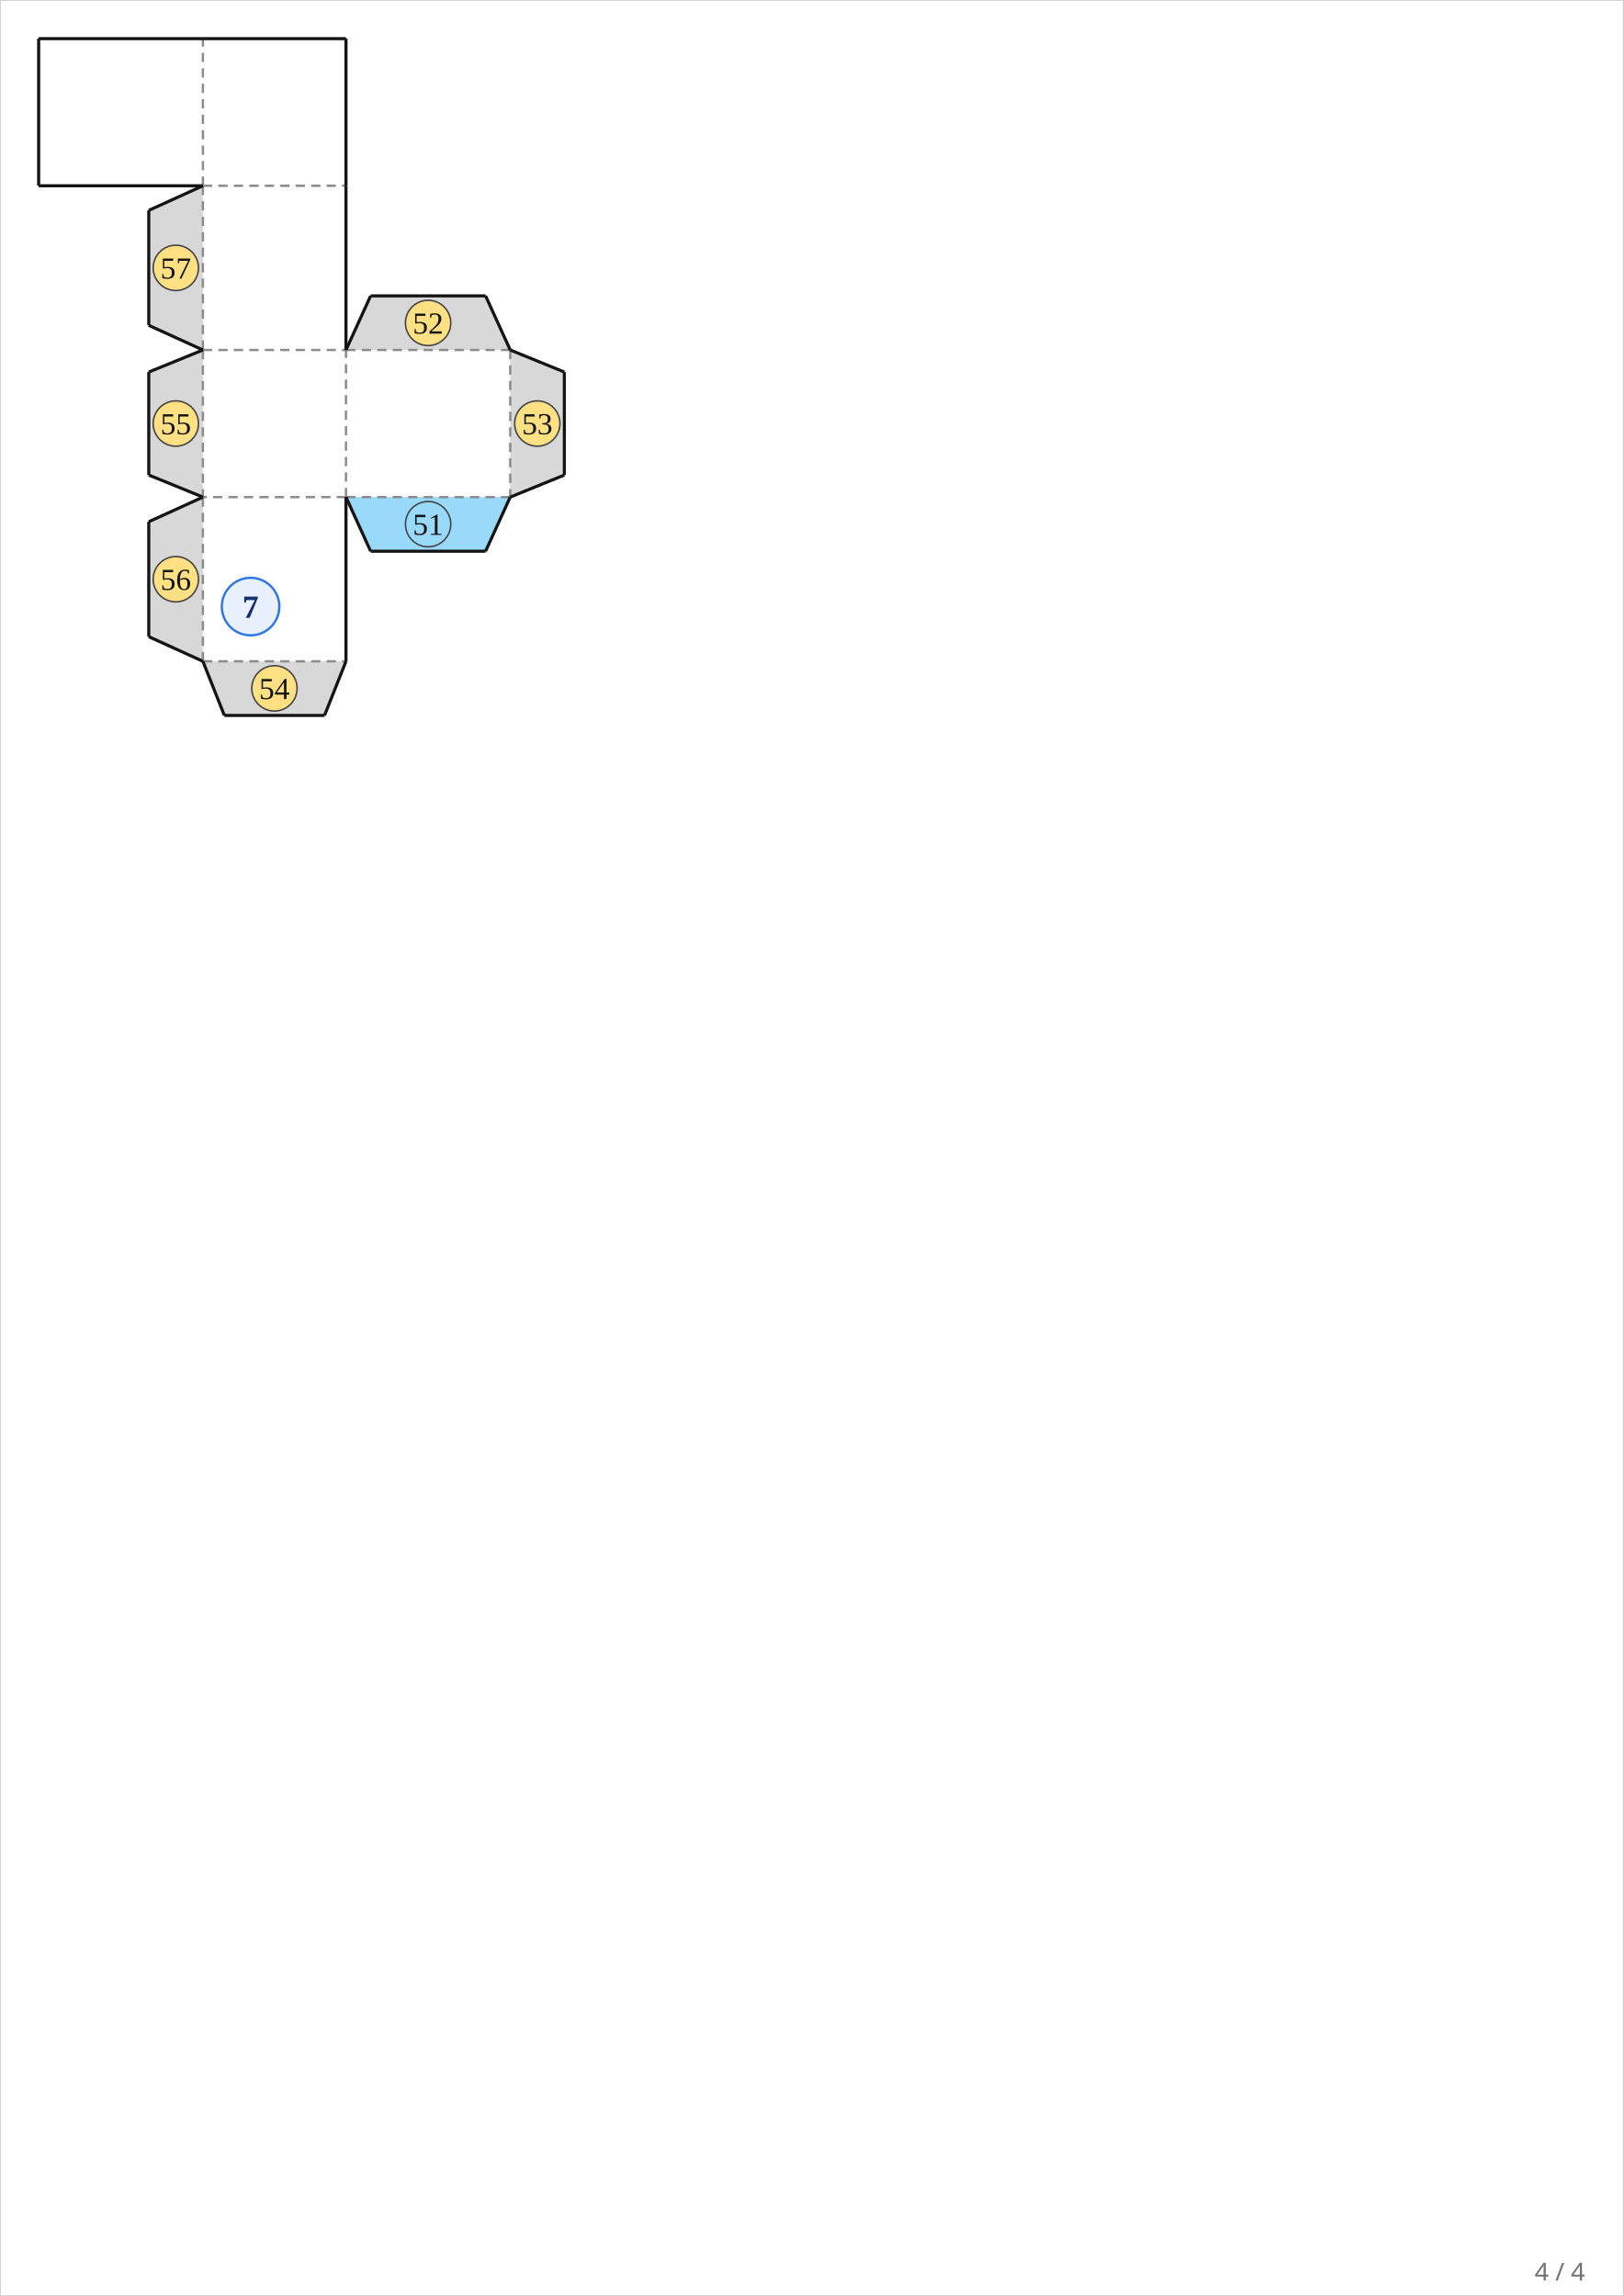
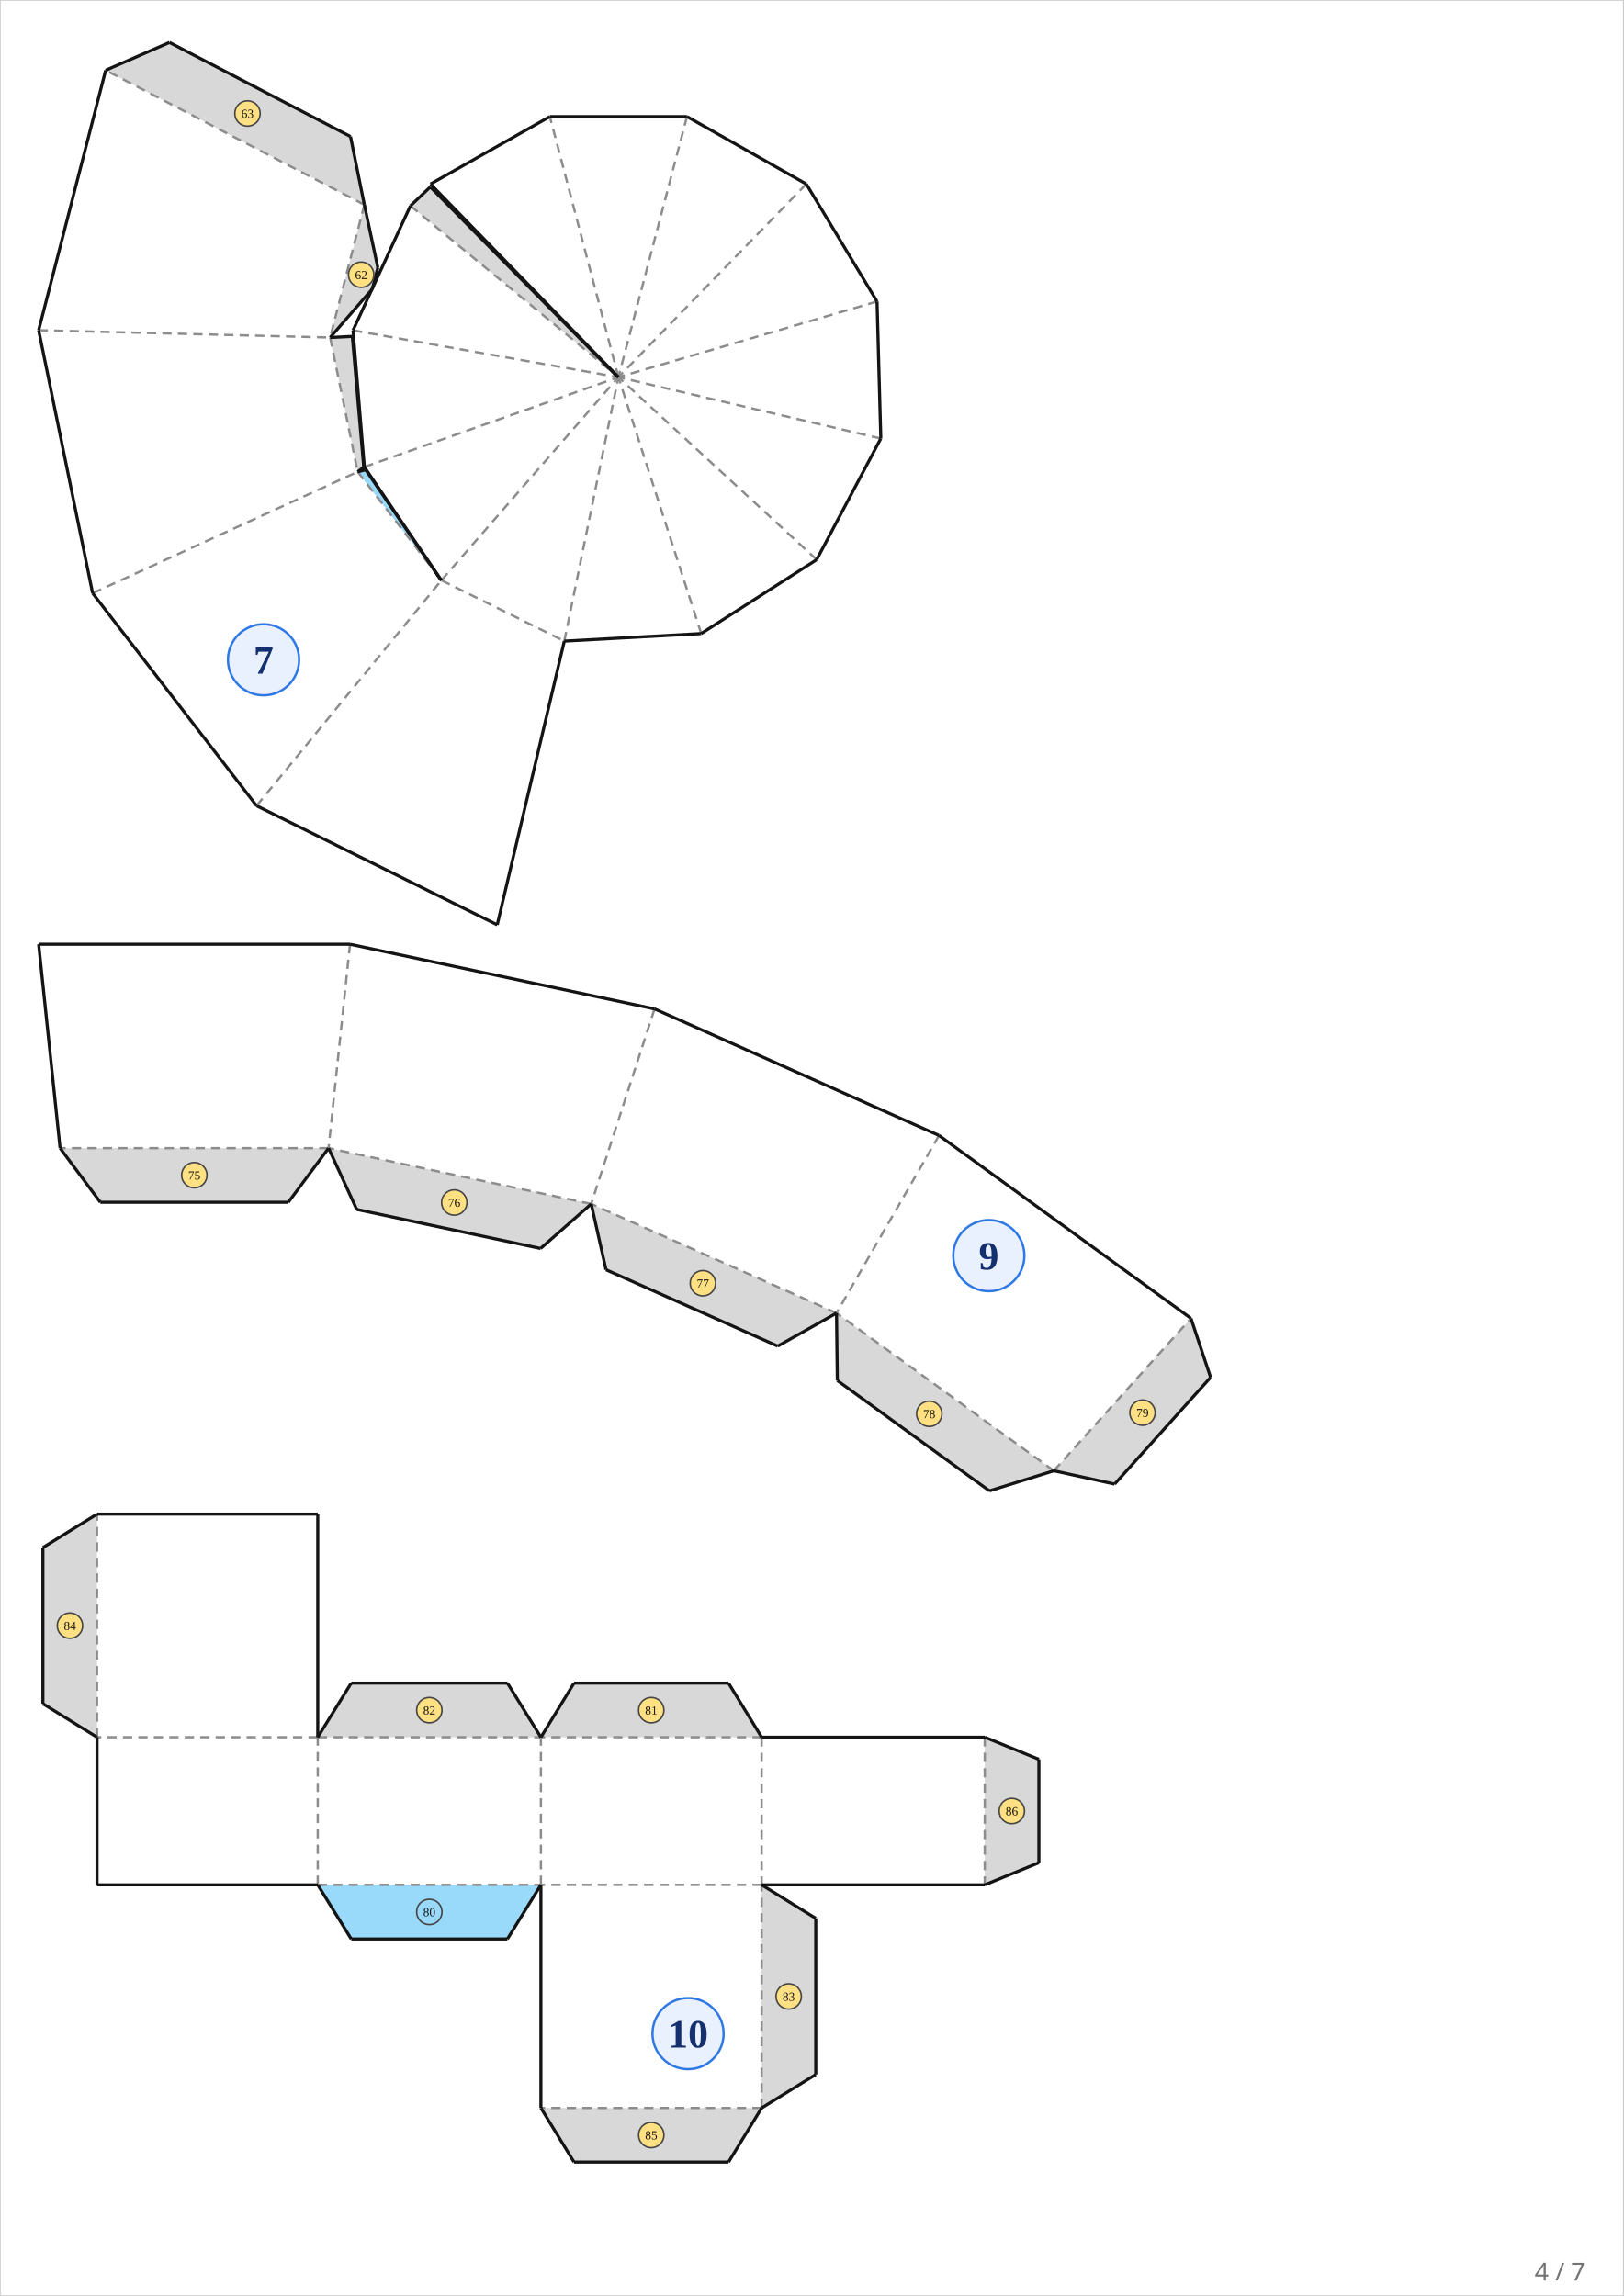
<svg xmlns="http://www.w3.org/2000/svg" width="210.00mm" height="297.00mm" viewBox="0 0 210.00 297.00">
  <rect x="0" y="0" width="210.00" height="297.00" fill="#ffffff" stroke="#cccccc" stroke-width="0.2" />
-   <polygon points="44.748,64.303 47.934,71.303 62.803,71.303 65.989,64.303" fill="rgb(216,216,216)" />
-   <polygon points="44.748,45.272 47.934,38.272 62.803,38.272 65.989,45.272" fill="rgb(216,216,216)" />
-   <polygon points="65.989,64.303 72.989,61.449 72.989,48.127 65.989,45.272" fill="rgb(216,216,216)" />
-   <polygon points="44.748,85.544 41.972,92.544 29.017,92.544 26.241,85.544" fill="rgb(216,216,216)" />
-   <polygon points="26.241,64.303 19.241,61.449 19.241,48.127 26.241,45.272" fill="rgb(216,216,216)" />
-   <polygon points="26.241,64.303 19.241,67.49 19.241,82.358 26.241,85.544" fill="rgb(216,216,216)" />
-   <polygon points="26.241,45.272 19.241,42.086 19.241,27.217 26.241,24.031" fill="rgb(216,216,216)" />
-   <polygon points="44.748,64.303 47.934,71.303 62.803,71.303 65.989,64.303" fill="#99d9fa" />
-   <line x1="44.748" y1="64.303" x2="44.748" y2="45.272" stroke="#8c8c8c" stroke-width="0.3" stroke-dasharray="1.2,0.8" />
-   <line x1="44.748" y1="64.303" x2="26.241" y2="64.303" stroke="#8c8c8c" stroke-width="0.3" stroke-dasharray="1.2,0.8" />
-   <line x1="26.241" y1="45.272" x2="44.748" y2="45.272" stroke="#8c8c8c" stroke-width="0.3" stroke-dasharray="1.2,0.8" />
-   <line x1="26.241" y1="24.031" x2="44.748" y2="24.031" stroke="#8c8c8c" stroke-width="0.3" stroke-dasharray="1.2,0.8" />
-   <line x1="26.241" y1="24.031" x2="26.241" y2="5.0" stroke="#8c8c8c" stroke-width="0.3" stroke-dasharray="1.2,0.8" />
-   <line x1="65.989" y1="64.303" x2="44.748" y2="64.303" stroke="#8c8c8c" stroke-width="0.3" stroke-dasharray="1.2,0.8" />
-   <line x1="65.989" y1="45.272" x2="44.748" y2="45.272" stroke="#8c8c8c" stroke-width="0.3" stroke-dasharray="1.2,0.8" />
-   <line x1="65.989" y1="45.272" x2="65.989" y2="64.303" stroke="#8c8c8c" stroke-width="0.3" stroke-dasharray="1.2,0.8" />
-   <line x1="26.241" y1="85.544" x2="44.748" y2="85.544" stroke="#8c8c8c" stroke-width="0.3" stroke-dasharray="1.2,0.8" />
-   <line x1="26.241" y1="45.272" x2="26.241" y2="64.303" stroke="#8c8c8c" stroke-width="0.3" stroke-dasharray="1.2,0.8" />
-   <line x1="26.241" y1="85.544" x2="26.241" y2="64.303" stroke="#8c8c8c" stroke-width="0.3" stroke-dasharray="1.2,0.8" />
-   <line x1="26.241" y1="24.031" x2="26.241" y2="45.272" stroke="#8c8c8c" stroke-width="0.3" stroke-dasharray="1.2,0.8" />
-   <line x1="44.748" y1="64.303" x2="44.748" y2="85.544" stroke="#141414" stroke-width="0.4" />
-   <line x1="44.748" y1="24.031" x2="44.748" y2="45.272" stroke="#141414" stroke-width="0.4" />
-   <line x1="44.748" y1="5.0" x2="44.748" y2="24.031" stroke="#141414" stroke-width="0.4" />
-   <line x1="26.241" y1="5.0" x2="44.748" y2="5.0" stroke="#141414" stroke-width="0.4" />
-   <line x1="5.0" y1="24.031" x2="5.0" y2="5.0" stroke="#141414" stroke-width="0.4" />
-   <line x1="5.0" y1="5.0" x2="26.241" y2="5.0" stroke="#141414" stroke-width="0.4" />
-   <line x1="26.241" y1="24.031" x2="5.0" y2="24.031" stroke="#141414" stroke-width="0.4" />
-   <line x1="44.748" y1="64.303" x2="47.934" y2="71.303" stroke="#141414" stroke-width="0.4" />
-   <line x1="47.934" y1="71.303" x2="62.803" y2="71.303" stroke="#141414" stroke-width="0.4" />
-   <line x1="62.803" y1="71.303" x2="65.989" y2="64.303" stroke="#141414" stroke-width="0.4" />
-   <line x1="44.748" y1="45.272" x2="47.934" y2="38.272" stroke="#141414" stroke-width="0.4" />
-   <line x1="47.934" y1="38.272" x2="62.803" y2="38.272" stroke="#141414" stroke-width="0.4" />
-   <line x1="62.803" y1="38.272" x2="65.989" y2="45.272" stroke="#141414" stroke-width="0.4" />
-   <line x1="65.989" y1="64.303" x2="72.989" y2="61.449" stroke="#141414" stroke-width="0.4" />
-   <line x1="72.989" y1="61.449" x2="72.989" y2="48.127" stroke="#141414" stroke-width="0.4" />
-   <line x1="72.989" y1="48.127" x2="65.989" y2="45.272" stroke="#141414" stroke-width="0.4" />
-   <line x1="44.748" y1="85.544" x2="41.972" y2="92.544" stroke="#141414" stroke-width="0.4" />
-   <line x1="41.972" y1="92.544" x2="29.017" y2="92.544" stroke="#141414" stroke-width="0.4" />
-   <line x1="29.017" y1="92.544" x2="26.241" y2="85.544" stroke="#141414" stroke-width="0.4" />
-   <line x1="26.241" y1="64.303" x2="19.241" y2="61.449" stroke="#141414" stroke-width="0.4" />
-   <line x1="19.241" y1="61.449" x2="19.241" y2="48.127" stroke="#141414" stroke-width="0.4" />
-   <line x1="19.241" y1="48.127" x2="26.241" y2="45.272" stroke="#141414" stroke-width="0.4" />
-   <line x1="26.241" y1="64.303" x2="19.241" y2="67.49" stroke="#141414" stroke-width="0.4" />
-   <line x1="19.241" y1="67.49" x2="19.241" y2="82.358" stroke="#141414" stroke-width="0.4" />
-   <line x1="19.241" y1="82.358" x2="26.241" y2="85.544" stroke="#141414" stroke-width="0.4" />
-   <line x1="26.241" y1="45.272" x2="19.241" y2="42.086" stroke="#141414" stroke-width="0.4" />
-   <line x1="19.241" y1="42.086" x2="19.241" y2="27.217" stroke="#141414" stroke-width="0.4" />
-   <line x1="19.241" y1="27.217" x2="26.241" y2="24.031" stroke="#141414" stroke-width="0.4" />
-   <circle cx="55.369" cy="67.803" r="2.93" fill="#99d9fa" stroke="#464646" stroke-width="0.2" />
-   <text x="55.369" y="69.19" font-size="3.97" text-anchor="middle" fill="#141414">51</text>
-   <circle cx="55.369" cy="41.772" r="2.93" fill="#ffe082" stroke="#464646" stroke-width="0.2" />
-   <text x="55.369" y="43.16" font-size="3.97" text-anchor="middle" fill="#141414">52</text>
-   <circle cx="69.489" cy="54.788" r="2.93" fill="#ffe082" stroke="#464646" stroke-width="0.2" />
-   <text x="69.489" y="56.18" font-size="3.97" text-anchor="middle" fill="#141414">53</text>
-   <circle cx="35.495" cy="89.044" r="2.93" fill="#ffe082" stroke="#464646" stroke-width="0.2" />
-   <text x="35.495" y="90.43" font-size="3.97" text-anchor="middle" fill="#141414">54</text>
-   <circle cx="22.741" cy="54.788" r="2.93" fill="#ffe082" stroke="#464646" stroke-width="0.2" />
-   <text x="22.741" y="56.18" font-size="3.97" text-anchor="middle" fill="#141414">55</text>
-   <circle cx="22.741" cy="74.924" r="2.93" fill="#ffe082" stroke="#464646" stroke-width="0.2" />
-   <text x="22.741" y="76.31" font-size="3.97" text-anchor="middle" fill="#141414">56</text>
-   <circle cx="22.741" cy="34.652" r="2.93" fill="#ffe082" stroke="#464646" stroke-width="0.2" />
-   <text x="22.741" y="36.04" font-size="3.97" text-anchor="middle" fill="#141414">57</text>
-   <circle cx="32.41" cy="78.464" r="3.72" fill="#eaf1fe" stroke="#2e78e6" stroke-width="0.3" />
-   <text x="32.41" y="79.92" font-size="4.21" text-anchor="middle" fill="#14306e" font-weight="bold">7</text>
-   <text x="205.0" y="295.0" font-size="3.2" text-anchor="end" fill="#737373" font-family="sans-serif">4 / 4</text>
+   <polygon points="79.982,48.788 79.649,48.514 55.654,24.183 53.081,26.628" fill="rgb(216,216,216)" />
+   <polygon points="57.089,75.069 56.826,74.727 47.298,60.772 46.261,61.027" fill="rgb(216,216,216)" />
+   <polygon points="46.261,61.027 47.047,60.425 45.566,43.508 42.698,43.656" fill="rgb(216,216,216)" />
+   <polygon points="42.698,43.656 48.158,37.372 48.867,34.625 47.123,26.485" fill="rgb(216,216,216)" />
+   <polygon points="13.666,9.089 21.913,5.487 45.334,17.665 47.123,26.485" fill="rgb(216,216,216)" />
+   <polygon points="57.089,75.069 56.826,74.727 47.298,60.772 46.261,61.027" fill="#99d9fa" />
+   <line x1="79.982" y1="48.788" x2="71.116" y2="15.082" stroke="#8c8c8c" stroke-width="0.3" stroke-dasharray="1.2,0.8" />
+   <line x1="88.848" y1="15.082" x2="79.982" y2="48.788" stroke="#8c8c8c" stroke-width="0.3" stroke-dasharray="1.2,0.8" />
+   <line x1="104.285" y1="23.807" x2="79.982" y2="48.788" stroke="#8c8c8c" stroke-width="0.3" stroke-dasharray="1.2,0.8" />
+   <line x1="113.431" y1="38.998" x2="79.982" y2="48.788" stroke="#8c8c8c" stroke-width="0.3" stroke-dasharray="1.2,0.8" />
+   <line x1="113.919" y1="56.724" x2="79.982" y2="48.788" stroke="#8c8c8c" stroke-width="0.3" stroke-dasharray="1.2,0.8" />
+   <line x1="105.623" y1="72.395" x2="79.982" y2="48.788" stroke="#8c8c8c" stroke-width="0.3" stroke-dasharray="1.2,0.8" />
+   <line x1="90.689" y1="81.956" x2="79.982" y2="48.788" stroke="#8c8c8c" stroke-width="0.3" stroke-dasharray="1.2,0.8" />
+   <line x1="72.983" y1="82.931" x2="79.982" y2="48.788" stroke="#8c8c8c" stroke-width="0.3" stroke-dasharray="1.2,0.8" />
+   <line x1="57.089" y1="75.069" x2="79.982" y2="48.788" stroke="#8c8c8c" stroke-width="0.3" stroke-dasharray="1.2,0.8" />
+   <line x1="47.121" y1="60.404" x2="79.982" y2="48.788" stroke="#8c8c8c" stroke-width="0.3" stroke-dasharray="1.2,0.8" />
+   <line x1="45.659" y1="42.732" x2="79.982" y2="48.788" stroke="#8c8c8c" stroke-width="0.3" stroke-dasharray="1.2,0.8" />
+   <line x1="57.089" y1="75.069" x2="72.983" y2="82.931" stroke="#8c8c8c" stroke-width="0.3" stroke-dasharray="1.2,0.8" />
+   <line x1="33.183" y1="104.233" x2="57.089" y2="75.069" stroke="#8c8c8c" stroke-width="0.3" stroke-dasharray="1.2,0.8" />
+   <line x1="11.978" y1="76.733" x2="46.261" y2="61.027" stroke="#8c8c8c" stroke-width="0.3" stroke-dasharray="1.2,0.8" />
+   <line x1="5.0" y1="42.716" x2="42.698" y2="43.656" stroke="#8c8c8c" stroke-width="0.3" stroke-dasharray="1.2,0.8" />
+   <line x1="53.081" y1="26.628" x2="79.982" y2="48.788" stroke="#8c8c8c" stroke-width="0.3" stroke-dasharray="1.2,0.8" />
+   <line x1="46.261" y1="61.027" x2="57.089" y2="75.069" stroke="#8c8c8c" stroke-width="0.3" stroke-dasharray="1.2,0.8" />
+   <line x1="42.698" y1="43.656" x2="46.261" y2="61.027" stroke="#8c8c8c" stroke-width="0.3" stroke-dasharray="1.2,0.8" />
+   <line x1="47.123" y1="26.485" x2="42.698" y2="43.656" stroke="#8c8c8c" stroke-width="0.3" stroke-dasharray="1.2,0.8" />
+   <line x1="47.123" y1="26.485" x2="13.666" y2="9.089" stroke="#8c8c8c" stroke-width="0.3" stroke-dasharray="1.2,0.8" />
+   <line x1="71.116" y1="15.082" x2="88.848" y2="15.082" stroke="#141414" stroke-width="0.4" />
+   <line x1="55.678" y1="23.807" x2="71.116" y2="15.082" stroke="#141414" stroke-width="0.4" />
+   <line x1="79.982" y1="48.788" x2="55.678" y2="23.807" stroke="#141414" stroke-width="0.4" />
+   <line x1="88.848" y1="15.082" x2="104.285" y2="23.807" stroke="#141414" stroke-width="0.4" />
+   <line x1="104.285" y1="23.807" x2="113.431" y2="38.998" stroke="#141414" stroke-width="0.4" />
+   <line x1="113.431" y1="38.998" x2="113.919" y2="56.724" stroke="#141414" stroke-width="0.4" />
+   <line x1="113.919" y1="56.724" x2="105.623" y2="72.395" stroke="#141414" stroke-width="0.4" />
+   <line x1="105.623" y1="72.395" x2="90.689" y2="81.956" stroke="#141414" stroke-width="0.4" />
+   <line x1="90.689" y1="81.956" x2="72.983" y2="82.931" stroke="#141414" stroke-width="0.4" />
+   <line x1="72.983" y1="82.931" x2="64.309" y2="119.63" stroke="#141414" stroke-width="0.4" />
+   <line x1="64.309" y1="119.63" x2="33.183" y2="104.233" stroke="#141414" stroke-width="0.4" />
+   <line x1="33.183" y1="104.233" x2="11.978" y2="76.733" stroke="#141414" stroke-width="0.4" />
+   <line x1="57.089" y1="75.069" x2="47.121" y2="60.404" stroke="#141414" stroke-width="0.4" />
+   <line x1="11.978" y1="76.733" x2="5.0" y2="42.716" stroke="#141414" stroke-width="0.4" />
+   <line x1="47.121" y1="60.404" x2="45.659" y2="42.732" stroke="#141414" stroke-width="0.4" />
+   <line x1="5.0" y1="42.716" x2="13.666" y2="9.089" stroke="#141414" stroke-width="0.4" />
+   <line x1="45.659" y1="42.732" x2="53.081" y2="26.628" stroke="#141414" stroke-width="0.4" />
+   <line x1="79.982" y1="48.788" x2="79.649" y2="48.514" stroke="#141414" stroke-width="0.4" />
+   <line x1="79.649" y1="48.514" x2="55.654" y2="24.183" stroke="#141414" stroke-width="0.4" />
+   <line x1="55.654" y1="24.183" x2="53.081" y2="26.628" stroke="#141414" stroke-width="0.4" />
+   <line x1="57.089" y1="75.069" x2="56.826" y2="74.727" stroke="#141414" stroke-width="0.4" />
+   <line x1="56.826" y1="74.727" x2="47.298" y2="60.772" stroke="#141414" stroke-width="0.4" />
+   <line x1="47.298" y1="60.772" x2="46.261" y2="61.027" stroke="#141414" stroke-width="0.4" />
+   <line x1="46.261" y1="61.027" x2="47.047" y2="60.425" stroke="#141414" stroke-width="0.4" />
+   <line x1="47.047" y1="60.425" x2="45.566" y2="43.508" stroke="#141414" stroke-width="0.4" />
+   <line x1="45.566" y1="43.508" x2="42.698" y2="43.656" stroke="#141414" stroke-width="0.4" />
+   <line x1="42.698" y1="43.656" x2="48.158" y2="37.372" stroke="#141414" stroke-width="0.4" />
+   <line x1="48.158" y1="37.372" x2="48.867" y2="34.625" stroke="#141414" stroke-width="0.4" />
+   <line x1="48.867" y1="34.625" x2="47.123" y2="26.485" stroke="#141414" stroke-width="0.4" />
+   <line x1="13.666" y1="9.089" x2="21.913" y2="5.487" stroke="#141414" stroke-width="0.4" />
+   <line x1="21.913" y1="5.487" x2="45.334" y2="17.665" stroke="#141414" stroke-width="0.4" />
+   <line x1="45.334" y1="17.665" x2="47.123" y2="26.485" stroke="#141414" stroke-width="0.4" />
+   <circle cx="46.712" cy="35.534" r="1.64" fill="#ffe082" stroke="#464646" stroke-width="0.2" />
+   <text x="46.712" y="36.10" font-size="1.60" text-anchor="middle" fill="#141414">62</text>
+   <circle cx="32.009" cy="14.681" r="1.64" fill="#ffe082" stroke="#464646" stroke-width="0.2" />
+   <text x="32.009" y="15.24" font-size="1.60" text-anchor="middle" fill="#141414">63</text>
+   <circle cx="34.084" cy="85.345" r="4.60" fill="#eaf1fe" stroke="#2e78e6" stroke-width="0.3" />
+   <text x="34.084" y="87.14" font-size="5.20" text-anchor="middle" fill="#14306e" font-weight="bold">7</text>
+   <polygon points="7.771,148.519 12.979,155.519 37.288,155.519 42.496,148.519" fill="rgb(216,216,216)" />
+   <polygon points="42.496,148.519 46.137,156.448 69.914,161.499 76.464,155.734" fill="rgb(216,216,216)" />
+   <polygon points="76.464,155.734 78.377,164.248 100.586,174.129 108.191,169.851" fill="rgb(216,216,216)" />
+   <polygon points="108.191,169.851 108.293,178.576 127.964,192.857 136.292,190.252" fill="rgb(216,216,216)" />
+   <polygon points="154.03,170.536 156.573,178.175 144.156,191.977 136.292,190.252" fill="rgb(216,216,216)" />
+   <line x1="45.267" y1="122.142" x2="42.496" y2="148.519" stroke="#8c8c8c" stroke-width="0.3" stroke-dasharray="1.2,0.8" />
+   <line x1="84.655" y1="130.51" x2="76.464" y2="155.734" stroke="#8c8c8c" stroke-width="0.3" stroke-dasharray="1.2,0.8" />
+   <line x1="121.445" y1="146.879" x2="108.191" y2="169.851" stroke="#8c8c8c" stroke-width="0.3" stroke-dasharray="1.2,0.8" />
+   <line x1="42.496" y1="148.519" x2="7.771" y2="148.519" stroke="#8c8c8c" stroke-width="0.3" stroke-dasharray="1.2,0.8" />
+   <line x1="76.464" y1="155.734" x2="42.496" y2="148.519" stroke="#8c8c8c" stroke-width="0.3" stroke-dasharray="1.2,0.8" />
+   <line x1="108.191" y1="169.851" x2="76.464" y2="155.734" stroke="#8c8c8c" stroke-width="0.3" stroke-dasharray="1.2,0.8" />
+   <line x1="136.292" y1="190.252" x2="108.191" y2="169.851" stroke="#8c8c8c" stroke-width="0.3" stroke-dasharray="1.2,0.8" />
+   <line x1="136.292" y1="190.252" x2="154.03" y2="170.536" stroke="#8c8c8c" stroke-width="0.3" stroke-dasharray="1.2,0.8" />
+   <line x1="7.771" y1="148.519" x2="5.0" y2="122.142" stroke="#141414" stroke-width="0.4" />
+   <line x1="5.0" y1="122.142" x2="45.267" y2="122.142" stroke="#141414" stroke-width="0.4" />
+   <line x1="45.267" y1="122.142" x2="84.655" y2="130.51" stroke="#141414" stroke-width="0.4" />
+   <line x1="84.655" y1="130.51" x2="121.445" y2="146.879" stroke="#141414" stroke-width="0.4" />
+   <line x1="121.445" y1="146.879" x2="154.03" y2="170.536" stroke="#141414" stroke-width="0.4" />
+   <line x1="7.771" y1="148.519" x2="12.979" y2="155.519" stroke="#141414" stroke-width="0.4" />
+   <line x1="12.979" y1="155.519" x2="37.288" y2="155.519" stroke="#141414" stroke-width="0.4" />
+   <line x1="37.288" y1="155.519" x2="42.496" y2="148.519" stroke="#141414" stroke-width="0.4" />
+   <line x1="42.496" y1="148.519" x2="46.137" y2="156.448" stroke="#141414" stroke-width="0.4" />
+   <line x1="46.137" y1="156.448" x2="69.914" y2="161.499" stroke="#141414" stroke-width="0.4" />
+   <line x1="69.914" y1="161.499" x2="76.464" y2="155.734" stroke="#141414" stroke-width="0.4" />
+   <line x1="76.464" y1="155.734" x2="78.377" y2="164.248" stroke="#141414" stroke-width="0.4" />
+   <line x1="78.377" y1="164.248" x2="100.586" y2="174.129" stroke="#141414" stroke-width="0.4" />
+   <line x1="100.586" y1="174.129" x2="108.191" y2="169.851" stroke="#141414" stroke-width="0.4" />
+   <line x1="108.191" y1="169.851" x2="108.293" y2="178.576" stroke="#141414" stroke-width="0.4" />
+   <line x1="108.293" y1="178.576" x2="127.964" y2="192.857" stroke="#141414" stroke-width="0.4" />
+   <line x1="127.964" y1="192.857" x2="136.292" y2="190.252" stroke="#141414" stroke-width="0.4" />
+   <line x1="154.03" y1="170.536" x2="156.573" y2="178.175" stroke="#141414" stroke-width="0.4" />
+   <line x1="156.573" y1="178.175" x2="144.156" y2="191.977" stroke="#141414" stroke-width="0.4" />
+   <line x1="144.156" y1="191.977" x2="136.292" y2="190.252" stroke="#141414" stroke-width="0.4" />
+   <circle cx="25.133" cy="152.019" r="1.64" fill="#ffe082" stroke="#464646" stroke-width="0.2" />
+   <text x="25.133" y="152.58" font-size="1.60" text-anchor="middle" fill="#141414">75</text>
+   <circle cx="58.753" cy="155.55" r="1.64" fill="#ffe082" stroke="#464646" stroke-width="0.2" />
+   <text x="58.753" y="156.11" font-size="1.60" text-anchor="middle" fill="#141414">76</text>
+   <circle cx="90.905" cy="165.991" r="1.64" fill="#ffe082" stroke="#464646" stroke-width="0.2" />
+   <text x="90.905" y="166.55" font-size="1.60" text-anchor="middle" fill="#141414">77</text>
+   <circle cx="120.185" cy="182.884" r="1.64" fill="#ffe082" stroke="#464646" stroke-width="0.2" />
+   <text x="120.185" y="183.45" font-size="1.60" text-anchor="middle" fill="#141414">78</text>
+   <circle cx="147.763" cy="182.735" r="1.64" fill="#ffe082" stroke="#464646" stroke-width="0.2" />
+   <text x="147.763" y="183.30" font-size="1.60" text-anchor="middle" fill="#141414">79</text>
+   <circle cx="127.888" cy="162.422" r="4.60" fill="#eaf1fe" stroke="#2e78e6" stroke-width="0.3" />
+   <text x="127.888" y="164.22" font-size="5.20" text-anchor="middle" fill="#14306e" font-weight="bold">9</text>
+   <polygon points="69.957,243.817 65.628,250.817 45.425,250.817 41.096,243.817" fill="rgb(216,216,216)" />
+   <polygon points="69.957,224.718 74.239,217.718 94.222,217.718 98.504,224.718" fill="rgb(216,216,216)" />
+   <polygon points="69.957,224.718 65.628,217.718 45.425,217.718 41.096,224.718" fill="rgb(216,216,216)" />
+   <polygon points="98.504,243.817 105.504,248.147 105.504,268.349 98.504,272.678" fill="rgb(216,216,216)" />
+   <polygon points="12.549,195.857 5.549,200.186 5.549,220.388 12.549,224.718" fill="rgb(216,216,216)" />
+   <polygon points="69.957,272.678 74.239,279.678 94.222,279.678 98.504,272.678" fill="rgb(216,216,216)" />
+   <polygon points="127.364,243.817 134.364,240.952 134.364,227.583 127.364,224.718" fill="rgb(216,216,216)" />
+   <polygon points="69.957,243.817 65.628,250.817 45.425,250.817 41.096,243.817" fill="#99d9fa" />
+   <line x1="69.957" y1="243.817" x2="69.957" y2="224.718" stroke="#8c8c8c" stroke-width="0.3" stroke-dasharray="1.2,0.8" />
+   <line x1="98.504" y1="243.817" x2="69.957" y2="243.817" stroke="#8c8c8c" stroke-width="0.3" stroke-dasharray="1.2,0.8" />
+   <line x1="98.504" y1="224.718" x2="98.504" y2="243.817" stroke="#8c8c8c" stroke-width="0.3" stroke-dasharray="1.2,0.8" />
+   <line x1="41.096" y1="243.817" x2="41.096" y2="224.718" stroke="#8c8c8c" stroke-width="0.3" stroke-dasharray="1.2,0.8" />
+   <line x1="41.096" y1="224.718" x2="12.549" y2="224.718" stroke="#8c8c8c" stroke-width="0.3" stroke-dasharray="1.2,0.8" />
+   <line x1="41.096" y1="243.817" x2="69.957" y2="243.817" stroke="#8c8c8c" stroke-width="0.3" stroke-dasharray="1.2,0.8" />
+   <line x1="98.504" y1="224.718" x2="69.957" y2="224.718" stroke="#8c8c8c" stroke-width="0.3" stroke-dasharray="1.2,0.8" />
+   <line x1="41.096" y1="224.718" x2="69.957" y2="224.718" stroke="#8c8c8c" stroke-width="0.3" stroke-dasharray="1.2,0.8" />
+   <line x1="98.504" y1="272.678" x2="98.504" y2="243.817" stroke="#8c8c8c" stroke-width="0.3" stroke-dasharray="1.2,0.8" />
+   <line x1="12.549" y1="224.718" x2="12.549" y2="195.857" stroke="#8c8c8c" stroke-width="0.3" stroke-dasharray="1.2,0.8" />
+   <line x1="98.504" y1="272.678" x2="69.957" y2="272.678" stroke="#8c8c8c" stroke-width="0.3" stroke-dasharray="1.2,0.8" />
+   <line x1="127.364" y1="224.718" x2="127.364" y2="243.817" stroke="#8c8c8c" stroke-width="0.3" stroke-dasharray="1.2,0.8" />
+   <line x1="69.957" y1="272.678" x2="69.957" y2="243.817" stroke="#141414" stroke-width="0.4" />
+   <line x1="12.549" y1="195.857" x2="41.096" y2="195.857" stroke="#141414" stroke-width="0.4" />
+   <line x1="41.096" y1="195.857" x2="41.096" y2="224.718" stroke="#141414" stroke-width="0.4" />
+   <line x1="127.364" y1="243.817" x2="98.504" y2="243.817" stroke="#141414" stroke-width="0.4" />
+   <line x1="98.504" y1="224.718" x2="127.364" y2="224.718" stroke="#141414" stroke-width="0.4" />
+   <line x1="41.096" y1="243.817" x2="12.549" y2="243.817" stroke="#141414" stroke-width="0.4" />
+   <line x1="12.549" y1="243.817" x2="12.549" y2="224.718" stroke="#141414" stroke-width="0.4" />
+   <line x1="69.957" y1="243.817" x2="65.628" y2="250.817" stroke="#141414" stroke-width="0.4" />
+   <line x1="65.628" y1="250.817" x2="45.425" y2="250.817" stroke="#141414" stroke-width="0.4" />
+   <line x1="45.425" y1="250.817" x2="41.096" y2="243.817" stroke="#141414" stroke-width="0.4" />
+   <line x1="69.957" y1="224.718" x2="74.239" y2="217.718" stroke="#141414" stroke-width="0.4" />
+   <line x1="74.239" y1="217.718" x2="94.222" y2="217.718" stroke="#141414" stroke-width="0.4" />
+   <line x1="94.222" y1="217.718" x2="98.504" y2="224.718" stroke="#141414" stroke-width="0.4" />
+   <line x1="69.957" y1="224.718" x2="65.628" y2="217.718" stroke="#141414" stroke-width="0.4" />
+   <line x1="65.628" y1="217.718" x2="45.425" y2="217.718" stroke="#141414" stroke-width="0.4" />
+   <line x1="45.425" y1="217.718" x2="41.096" y2="224.718" stroke="#141414" stroke-width="0.4" />
+   <line x1="98.504" y1="243.817" x2="105.504" y2="248.147" stroke="#141414" stroke-width="0.4" />
+   <line x1="105.504" y1="248.147" x2="105.504" y2="268.349" stroke="#141414" stroke-width="0.4" />
+   <line x1="105.504" y1="268.349" x2="98.504" y2="272.678" stroke="#141414" stroke-width="0.4" />
+   <line x1="12.549" y1="195.857" x2="5.549" y2="200.186" stroke="#141414" stroke-width="0.4" />
+   <line x1="5.549" y1="200.186" x2="5.549" y2="220.388" stroke="#141414" stroke-width="0.4" />
+   <line x1="5.549" y1="220.388" x2="12.549" y2="224.718" stroke="#141414" stroke-width="0.4" />
+   <line x1="69.957" y1="272.678" x2="74.239" y2="279.678" stroke="#141414" stroke-width="0.4" />
+   <line x1="74.239" y1="279.678" x2="94.222" y2="279.678" stroke="#141414" stroke-width="0.4" />
+   <line x1="94.222" y1="279.678" x2="98.504" y2="272.678" stroke="#141414" stroke-width="0.4" />
+   <line x1="127.364" y1="243.817" x2="134.364" y2="240.952" stroke="#141414" stroke-width="0.4" />
+   <line x1="134.364" y1="240.952" x2="134.364" y2="227.583" stroke="#141414" stroke-width="0.4" />
+   <line x1="134.364" y1="227.583" x2="127.364" y2="224.718" stroke="#141414" stroke-width="0.4" />
+   <circle cx="55.526" cy="247.317" r="1.64" fill="#99d9fa" stroke="#464646" stroke-width="0.2" />
+   <text x="55.526" y="247.88" font-size="1.60" text-anchor="middle" fill="#141414">80</text>
+   <circle cx="84.23" cy="221.218" r="1.64" fill="#ffe082" stroke="#464646" stroke-width="0.2" />
+   <text x="84.23" y="221.78" font-size="1.60" text-anchor="middle" fill="#141414">81</text>
+   <circle cx="55.526" cy="221.218" r="1.64" fill="#ffe082" stroke="#464646" stroke-width="0.2" />
+   <text x="55.526" y="221.78" font-size="1.60" text-anchor="middle" fill="#141414">82</text>
+   <circle cx="102.004" cy="258.248" r="1.64" fill="#ffe082" stroke="#464646" stroke-width="0.2" />
+   <text x="102.004" y="258.81" font-size="1.60" text-anchor="middle" fill="#141414">83</text>
+   <circle cx="9.049" cy="210.287" r="1.64" fill="#ffe082" stroke="#464646" stroke-width="0.2" />
+   <text x="9.049" y="210.85" font-size="1.60" text-anchor="middle" fill="#141414">84</text>
+   <circle cx="84.23" cy="276.178" r="1.64" fill="#ffe082" stroke="#464646" stroke-width="0.2" />
+   <text x="84.23" y="276.74" font-size="1.60" text-anchor="middle" fill="#141414">85</text>
+   <circle cx="130.864" cy="234.267" r="1.64" fill="#ffe082" stroke="#464646" stroke-width="0.2" />
+   <text x="130.864" y="234.83" font-size="1.60" text-anchor="middle" fill="#141414">86</text>
+   <circle cx="88.988" cy="263.058" r="4.60" fill="#eaf1fe" stroke="#2e78e6" stroke-width="0.3" />
+   <text x="88.988" y="264.86" font-size="5.20" text-anchor="middle" fill="#14306e" font-weight="bold">10</text>
+   <text x="205.0" y="295.0" font-size="3.2" text-anchor="end" fill="#737373" font-family="sans-serif">4 / 7</text>
</svg>
